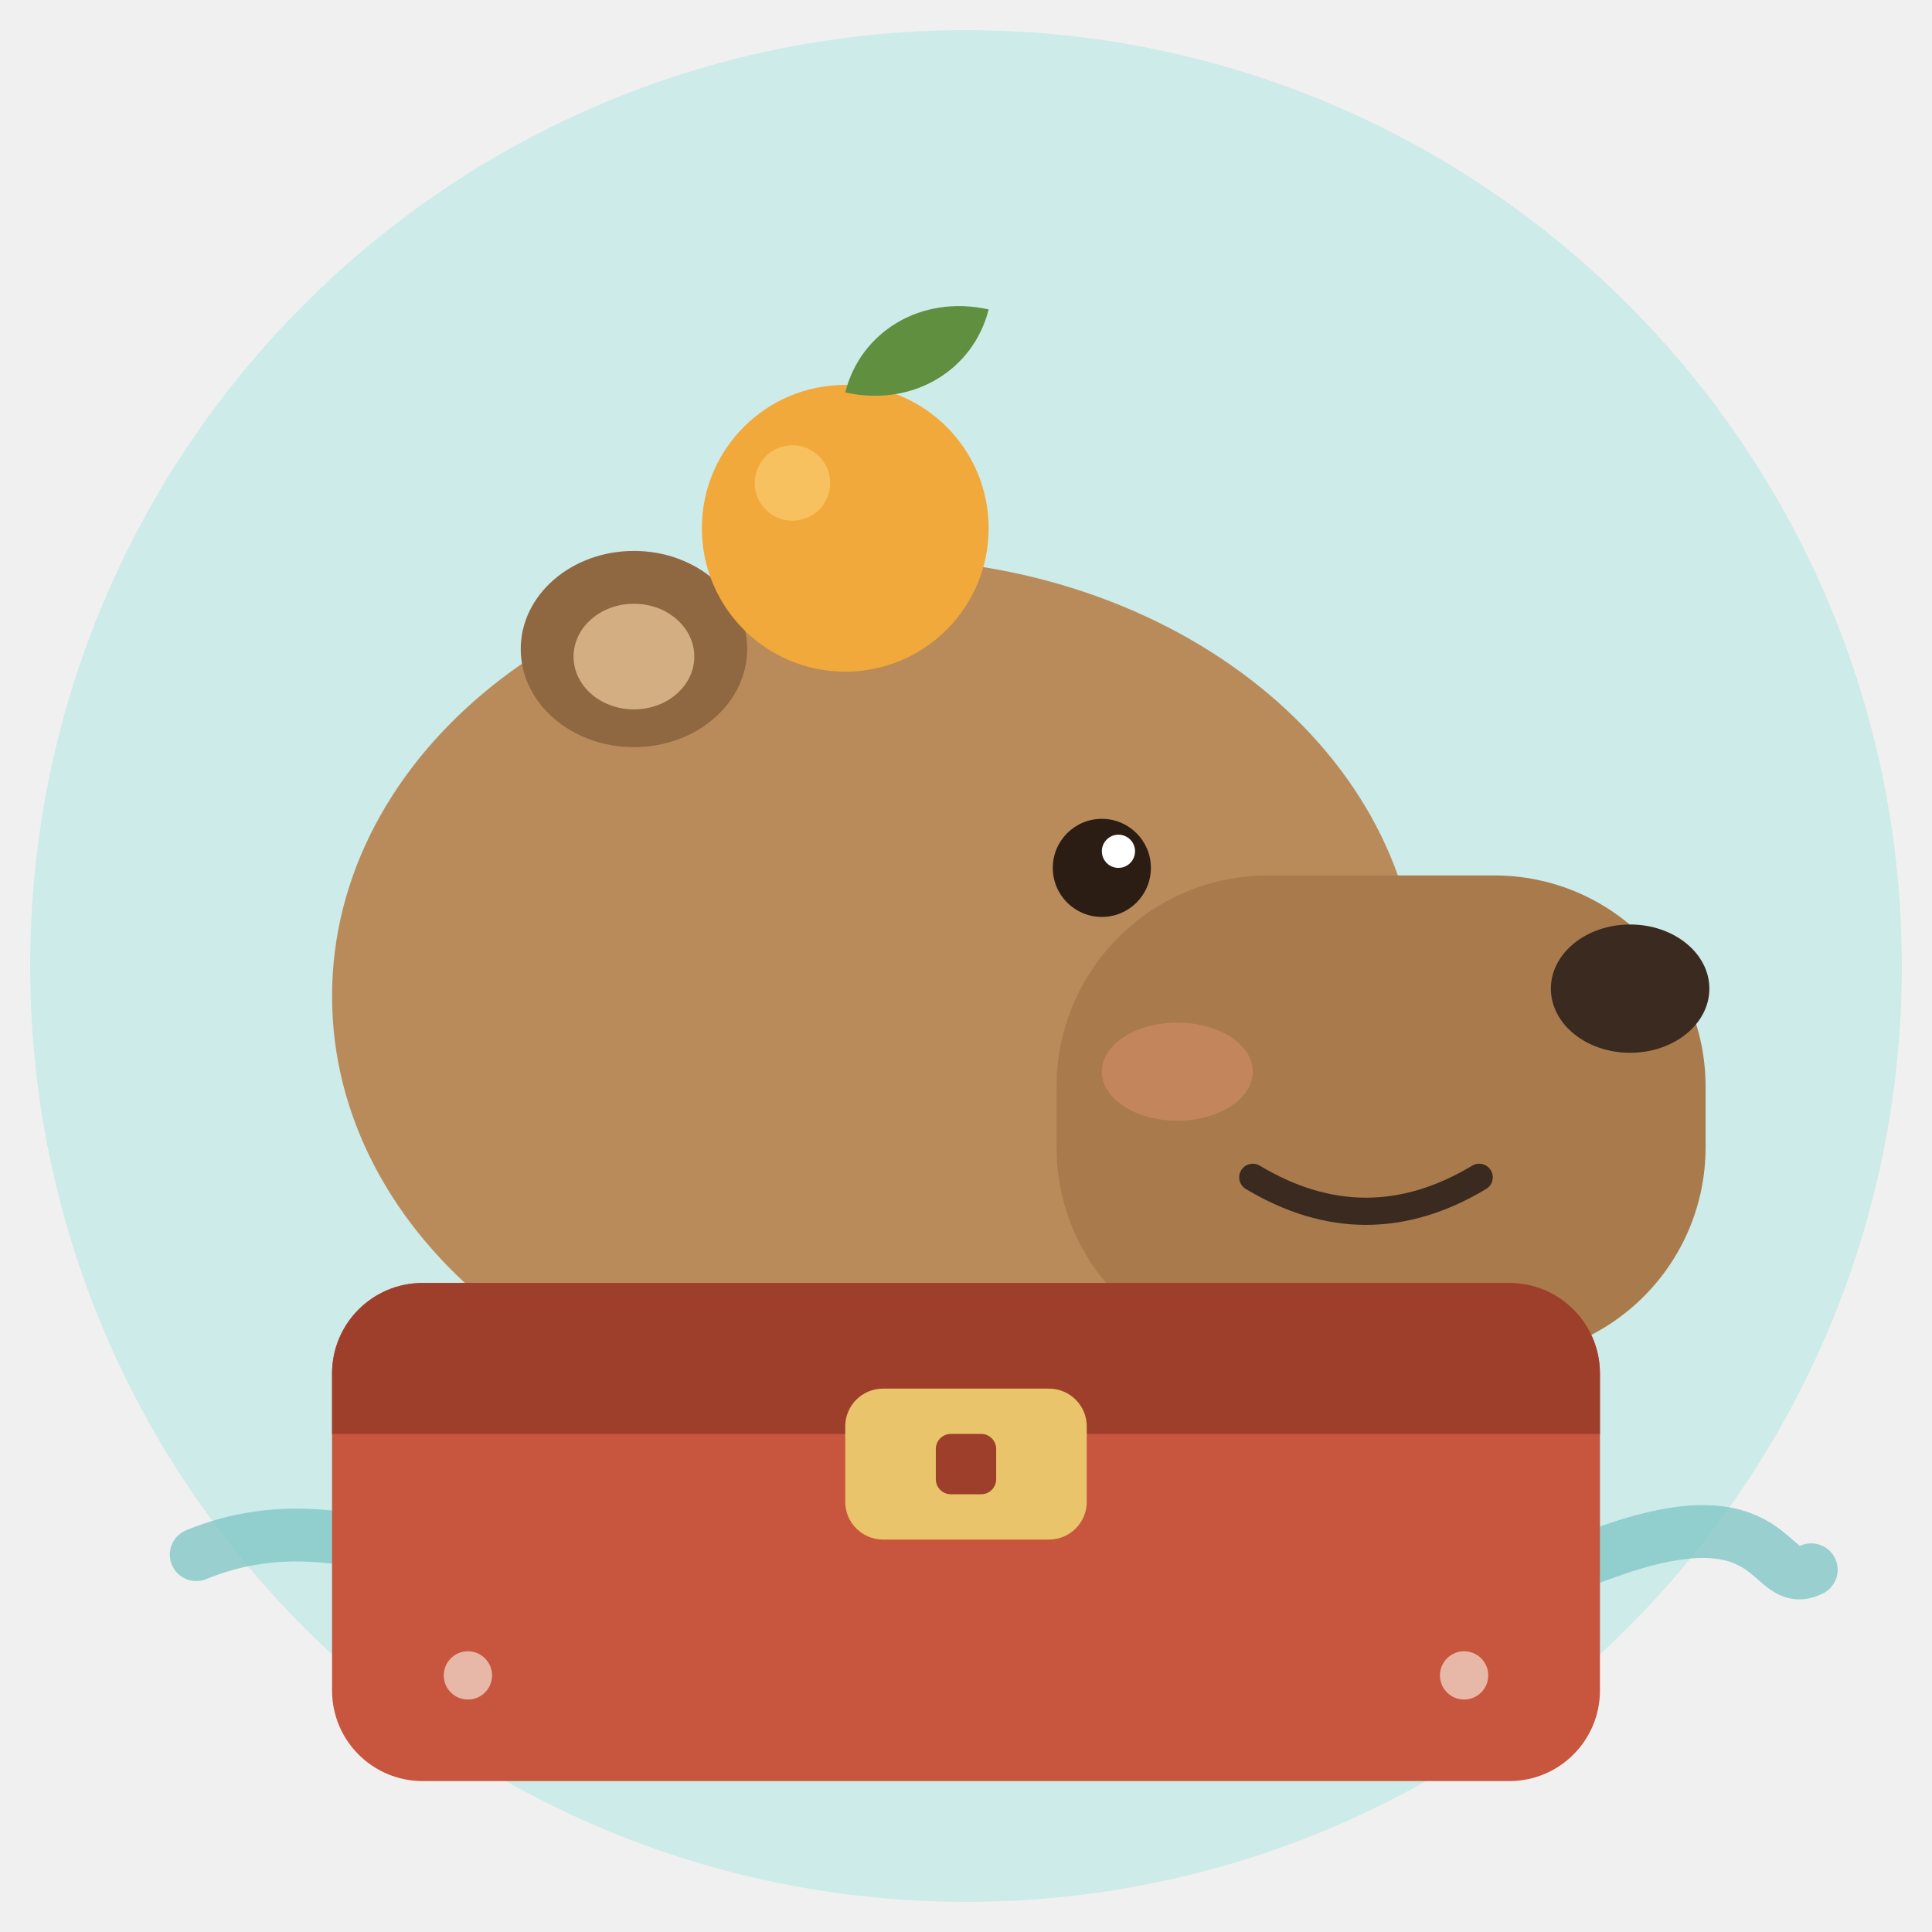
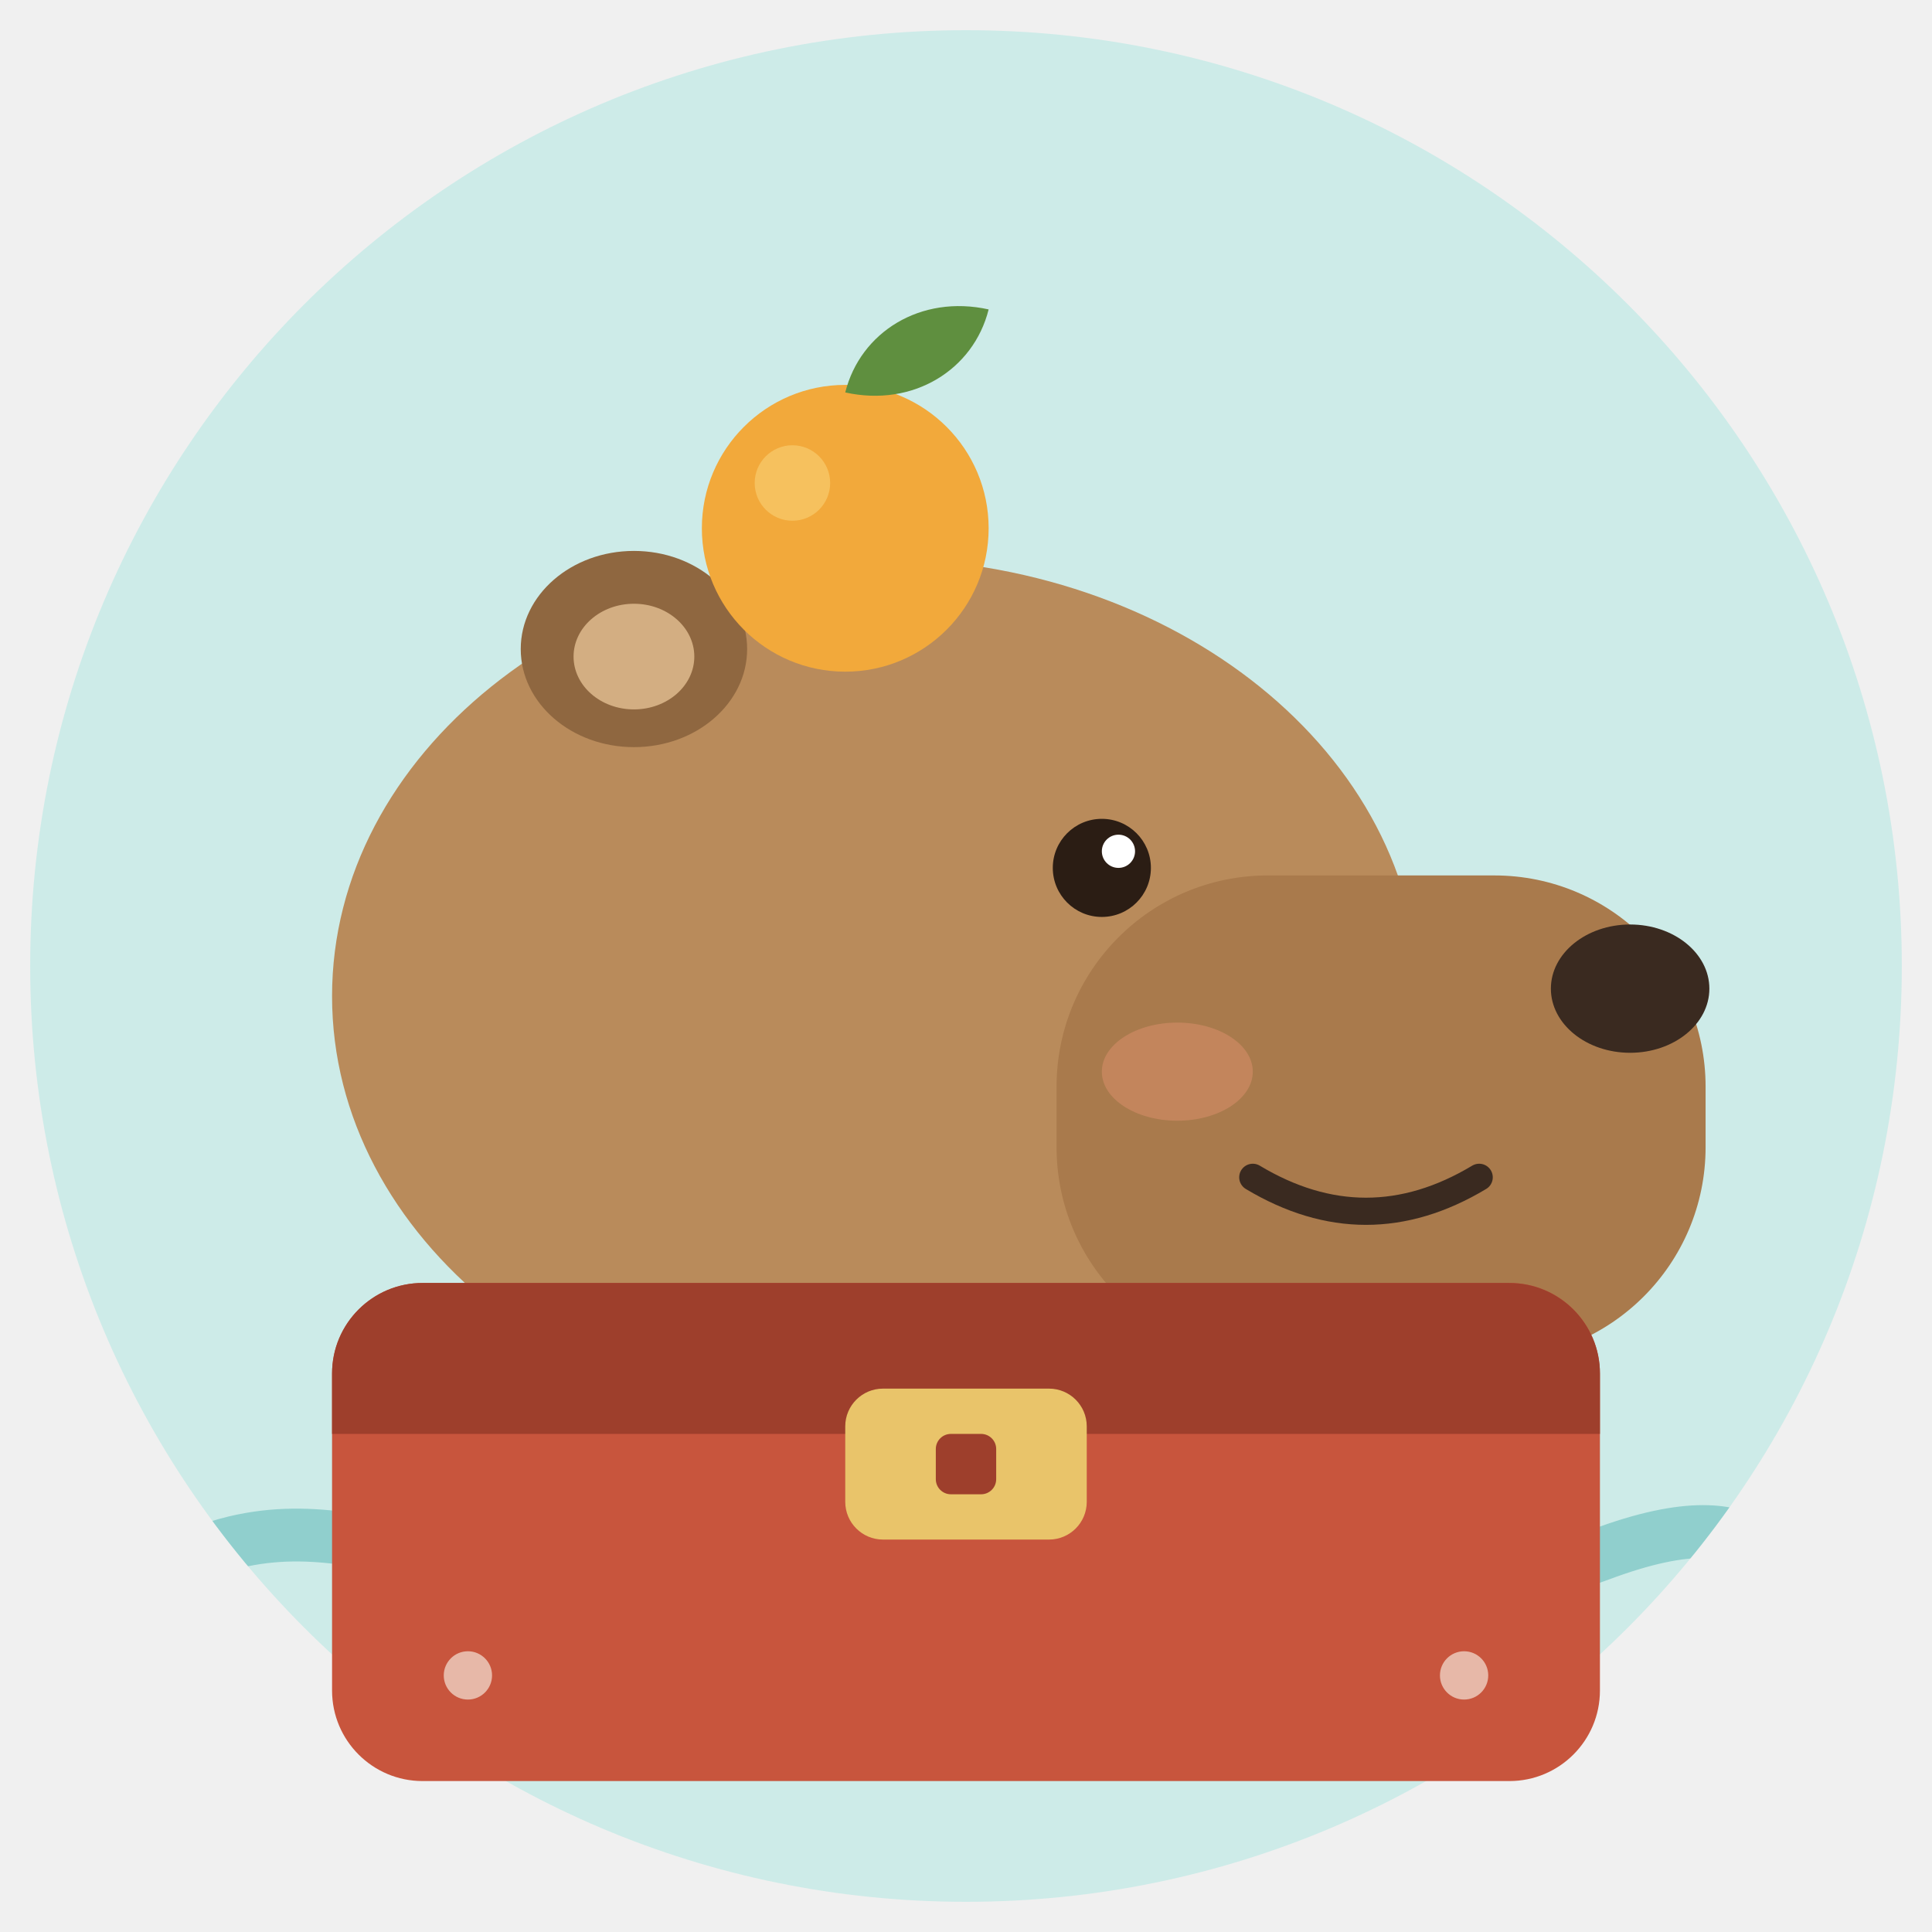
<svg xmlns="http://www.w3.org/2000/svg" viewBox="0 0 256 256" role="img" aria-labelledby="t">
+   <defs>
+     <clipPath id="cbx-disc">
+       <circle cx="128" cy="128" r="124" />
+     </clipPath>
+   </defs>
  <circle cx="128" cy="128" r="124" fill="#CDEBE8" />
-   <path d="M26 206c22-9 38 9 62 0s38 9 62 0 38 9 62 0 22 5 28 2" stroke="#7CC6C4" stroke-width="7" fill="none" stroke-linecap="round" opacity=".75" />
+   <path d="M26 206c22-9 38 9 62 0s38 9 62 0 38 9 62 0 22 5 28 2" stroke="#7CC6C4" stroke-width="7" fill="none" stroke-linecap="round" opacity=".75" clip-path="url(#cbx-disc)" />
  <ellipse cx="116" cy="132" rx="72" ry="58" fill="#B98B5B" />
  <rect x="140" y="116" width="86" height="64" rx="28" fill="#A97A4C" />
  <ellipse cx="84" cy="86" rx="15" ry="13" fill="#8F6740" />
  <ellipse cx="84" cy="87" rx="8" ry="7" fill="#D3AE82" />
  <ellipse cx="156" cy="142" rx="10" ry="6.5" fill="#D98E6A" opacity=".55" />
  <circle cx="146" cy="115" r="6.5" fill="#2B1D14" />
  <circle cx="148.2" cy="112.8" r="2.2" fill="#fff" />
  <ellipse cx="216" cy="131" rx="10.5" ry="8.5" fill="#3A2A20" />
  <path d="M166 156q15 9 30 0" stroke="#3A2A20" stroke-width="3.6" fill="none" stroke-linecap="round" />
  <circle cx="112" cy="70" r="19" fill="#F2A93B" />
  <circle cx="105" cy="64" r="5" fill="#F8C766" opacity=".8" />
  <path d="M112 52c2-8 10-13 19-11-2 8-10 13-19 11z" fill="#5F8F3F" />
  <rect x="44" y="170" width="168" height="66" rx="12" fill="#C8553D" />
  <path d="M44 182a12 12 0 0 1 12-12h144a12 12 0 0 1 12 12v8H44z" fill="#9E3F2C" />
  <rect x="112" y="184" width="32" height="20" rx="5" fill="#E9C46A" />
  <rect x="124" y="190" width="8" height="8" rx="2" fill="#9E3F2C" />
  <circle cx="62" cy="222" r="3.2" fill="#E7B8A8" />
  <circle cx="194" cy="222" r="3.2" fill="#E7B8A8" />
</svg>
